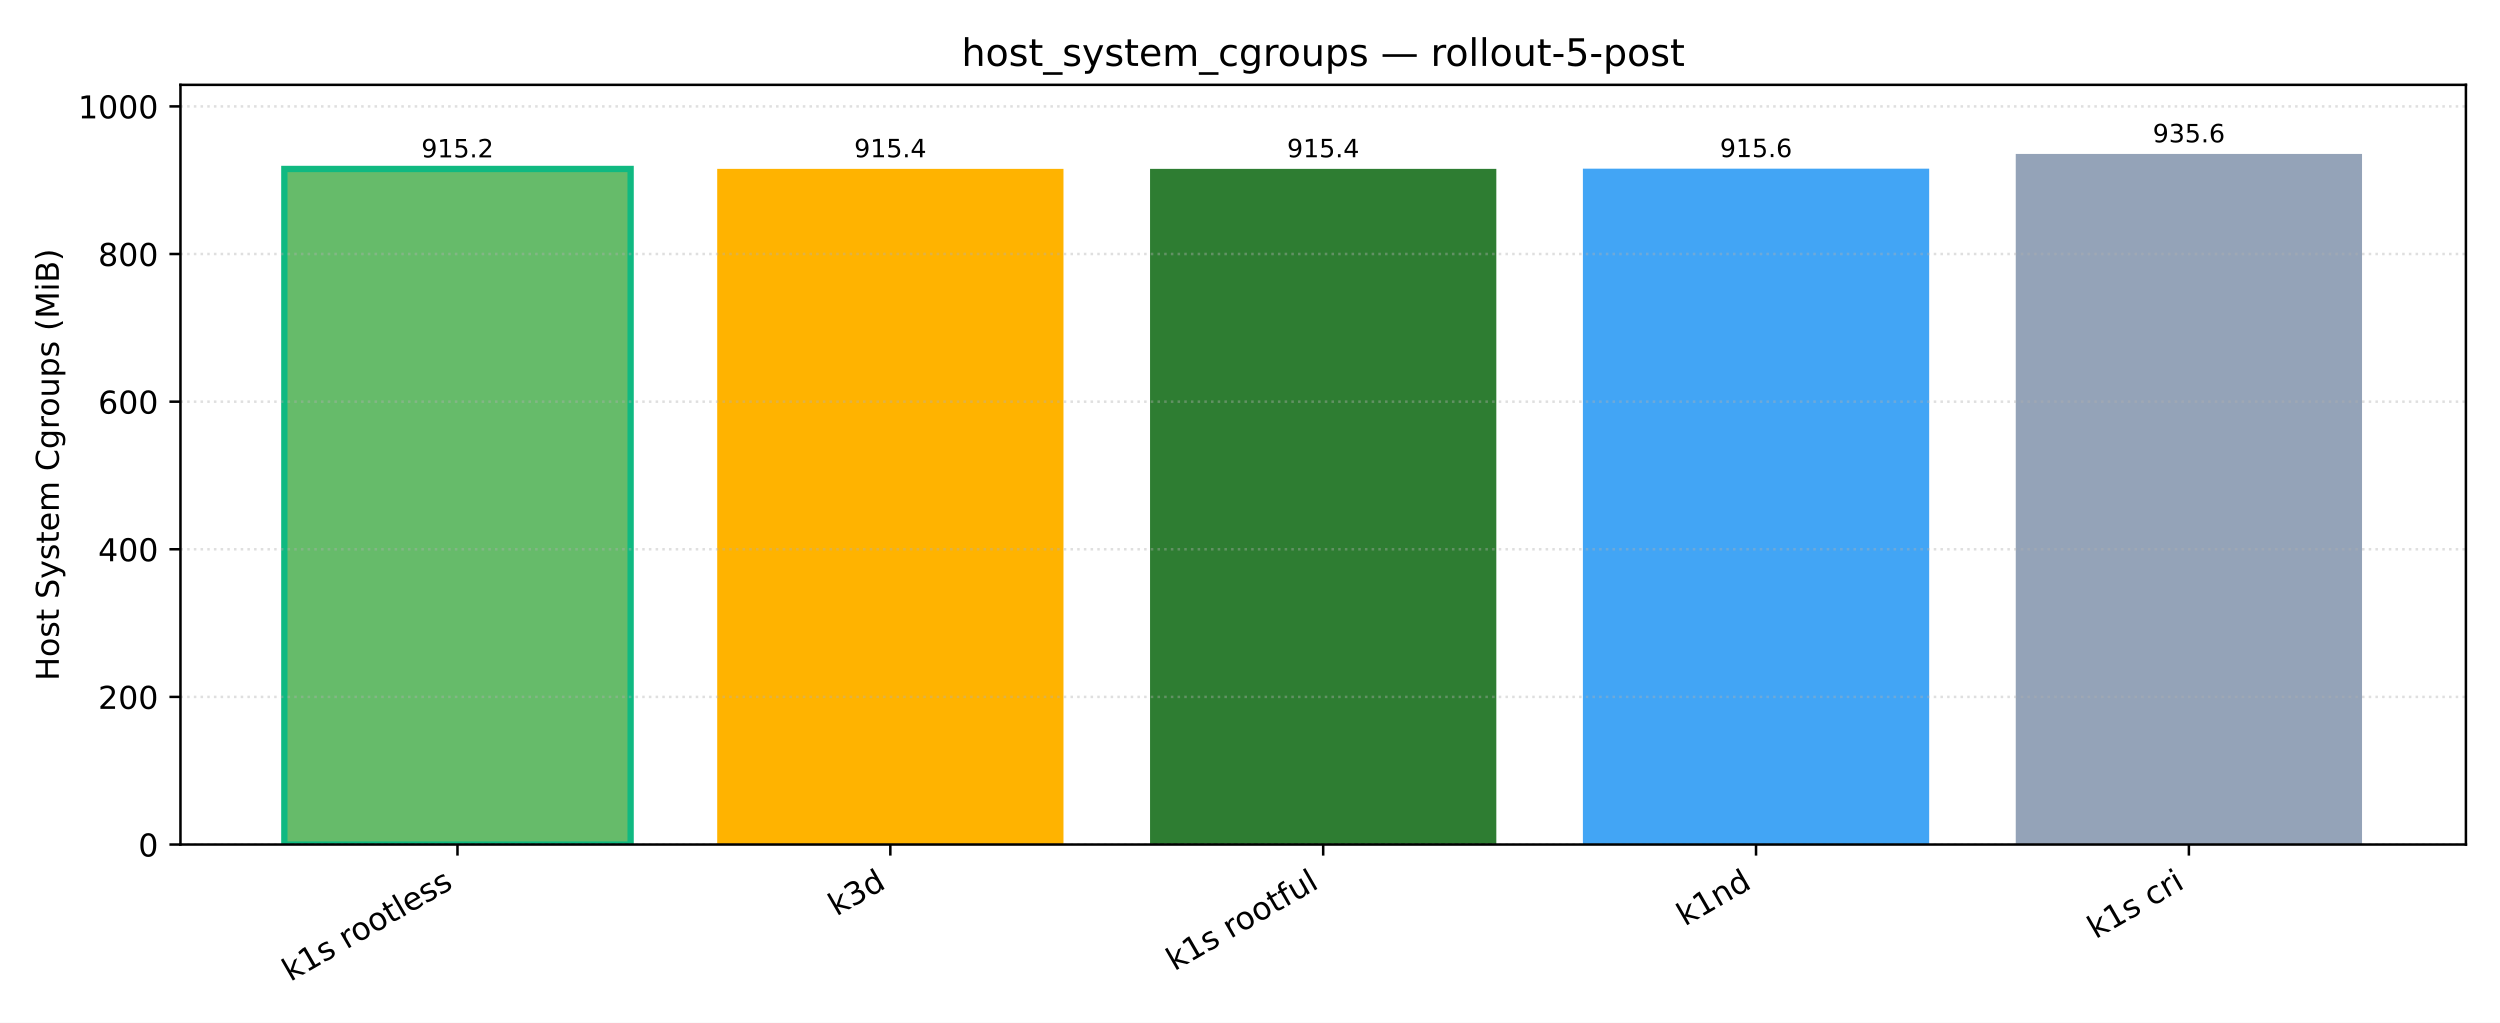
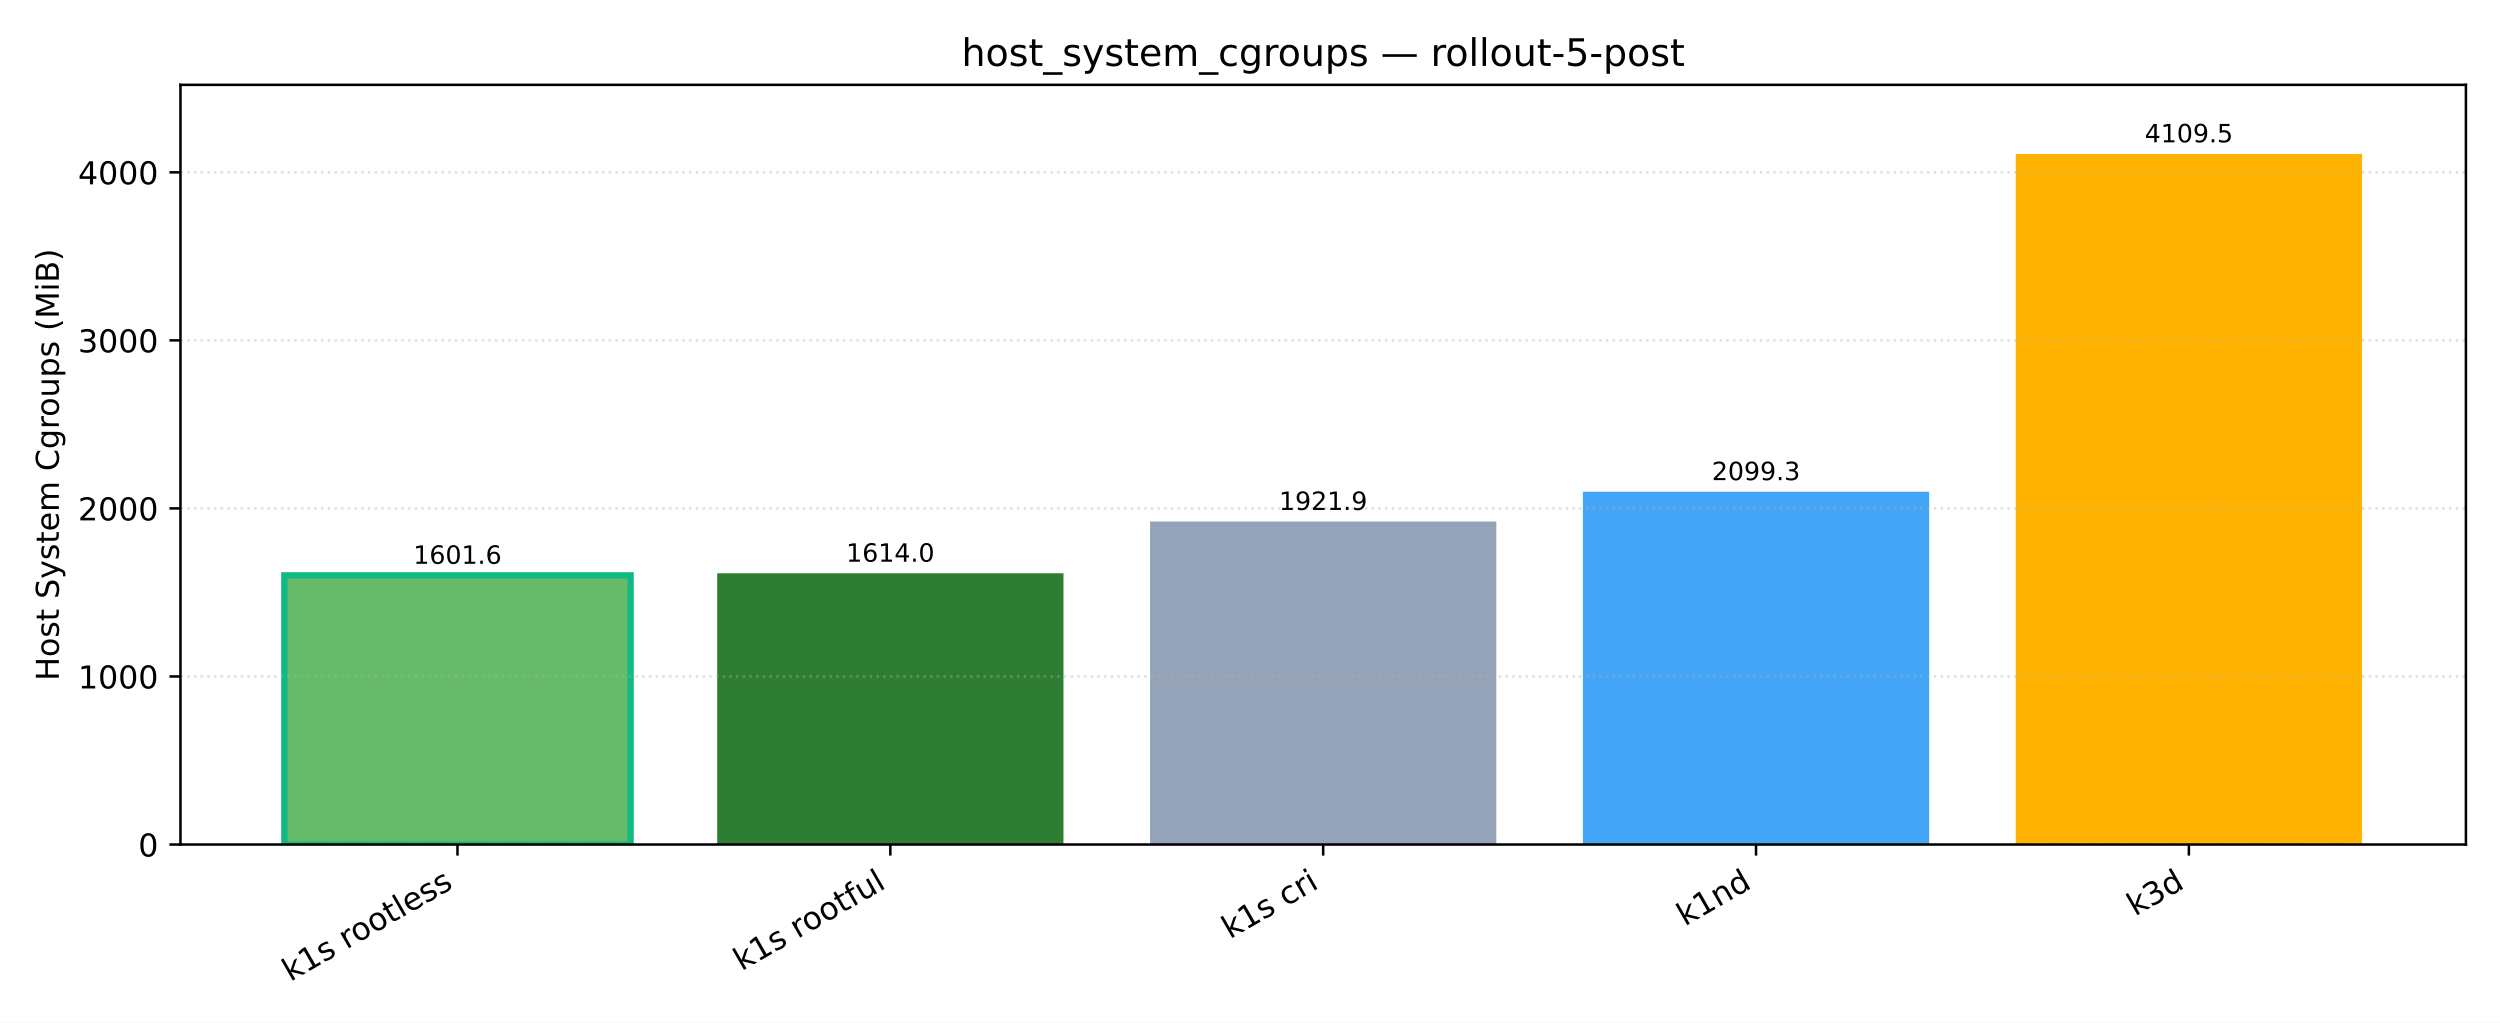
<svg xmlns="http://www.w3.org/2000/svg" xmlns:xlink="http://www.w3.org/1999/xlink" width="792pt" height="324pt" viewBox="0 0 792 324" version="1.1">
  <defs>
    <style type="text/css">*{stroke-linejoin: round; stroke-linecap: butt}</style>
  </defs>
  <g id="figure_1">
    <g id="patch_1">
      <path d="M 0 324  L 792 324  L 792 0  L 0 0  z " style="fill: #ffffff" />
    </g>
    <g id="axes_1">
      <g id="patch_2">
        <path d="M 57.17 267.545  L 781.2 267.545  L 781.2 26.88  L 57.17 26.88  z " style="fill: #ffffff" />
      </g>
      <g id="patch_3">
-         <path d="M 90.08 267.545  L 199.782 267.545  L 199.782 53.534  L 90.08 53.534  z " clip-path="url(#paa4597e1de)" style="fill: #66bb6a; stroke: #10b981; stroke-width: 2; stroke-linejoin: miter" />
+         <path d="M 90.08 267.545  L 199.782 267.545  L 199.782 182.28  L 90.08 182.28  z " clip-path="url(#pa811c02b7d)" style="fill: #66bb6a; stroke: #10b981; stroke-width: 2; stroke-linejoin: miter" />
      </g>
      <g id="patch_4">
-         <path d="M 227.207 267.545  L 336.909 267.545  L 336.909 53.494  L 227.207 53.494  z " clip-path="url(#paa4597e1de)" style="fill: #ffb300" />
+         <path d="M 227.207 267.545  L 336.909 267.545  L 336.909 181.614  L 227.207 181.614  z " clip-path="url(#pa811c02b7d)" style="fill: #2e7d32" />
      </g>
      <g id="patch_5">
-         <path d="M 364.334 267.545  L 474.036 267.545  L 474.036 53.493  L 364.334 53.493  z " clip-path="url(#paa4597e1de)" style="fill: #2e7d32" />
+         <path d="M 364.334 267.545  L 474.036 267.545  L 474.036 165.223  L 364.334 165.223  z " clip-path="url(#pa811c02b7d)" style="fill: #94a3b8" />
      </g>
      <g id="patch_6">
-         <path d="M 501.461 267.545  L 611.163 267.545  L 611.163 53.437  L 501.461 53.437  z " clip-path="url(#paa4597e1de)" style="fill: #42a5f5" />
+         <path d="M 501.461 267.545  L 611.163 267.545  L 611.163 155.778  L 501.461 155.778  z " clip-path="url(#pa811c02b7d)" style="fill: #42a5f5" />
      </g>
      <g id="patch_7">
-         <path d="M 638.588 267.545  L 748.29 267.545  L 748.29 48.759  L 638.588 48.759  z " clip-path="url(#paa4597e1de)" style="fill: #94a3b8" />
+         <path d="M 638.588 267.545  L 748.29 267.545  L 748.29 48.759  L 638.588 48.759  z " clip-path="url(#pa811c02b7d)" style="fill: #ffb300" />
      </g>
      <g id="matplotlib.axis_1">
        <g id="xtick_1">
          <g id="line2d_1">
            <defs>
-               <path id="m544eab631d" d="M 0 0  L 0 3.5  " style="stroke: #000000; stroke-width: 0.8" />
+               <path id="mf778b10e2e" d="M 0 0  L 0 3.5  " style="stroke: #000000; stroke-width: 0.8" />
            </defs>
            <g>
-               <use xlink:href="#m544eab631d" x="144.931" y="267.545" style="stroke: #000000; stroke-width: 0.8" />
+               <use xlink:href="#mf778b10e2e" x="144.931" y="267.545" style="stroke: #000000; stroke-width: 0.8" />
            </g>
          </g>
          <g id="text_1">
            <g transform="translate(91.98668 311.0931) rotate(-30) scale(0.1 -0.1)">
              <defs>
                <path id="DejaVuSans-6b" d="M 581 4863  L 1159 4863  L 1159 1991  L 2875 3500  L 3609 3500  L 1753 1863  L 3688 0  L 2938 0  L 1159 1709  L 1159 0  L 581 0  L 581 4863  z " transform="scale(0.015625)" />
                <path id="DejaVuSans-31" d="M 794 531  L 1825 531  L 1825 4091  L 703 3866  L 703 4441  L 1819 4666  L 2450 4666  L 2450 531  L 3481 531  L 3481 0  L 794 0  L 794 531  z " transform="scale(0.015625)" />
                <path id="DejaVuSans-73" d="M 2834 3397  L 2834 2853  Q 2591 2978 2328 3040  Q 2066 3103 1784 3103  Q 1356 3103 1142 2972  Q 928 2841 928 2578  Q 928 2378 1081 2264  Q 1234 2150 1697 2047  L 1894 2003  Q 2506 1872 2764 1633  Q 3022 1394 3022 966  Q 3022 478 2636 193  Q 2250 -91 1575 -91  Q 1294 -91 989 -36  Q 684 19 347 128  L 347 722  Q 666 556 975 473  Q 1284 391 1588 391  Q 1994 391 2212 530  Q 2431 669 2431 922  Q 2431 1156 2273 1281  Q 2116 1406 1581 1522  L 1381 1569  Q 847 1681 609 1914  Q 372 2147 372 2553  Q 372 3047 722 3315  Q 1072 3584 1716 3584  Q 2034 3584 2315 3537  Q 2597 3491 2834 3397  z " transform="scale(0.015625)" />
                <path id="DejaVuSans-20" transform="scale(0.015625)" />
                <path id="DejaVuSans-72" d="M 2631 2963  Q 2534 3019 2420 3045  Q 2306 3072 2169 3072  Q 1681 3072 1420 2755  Q 1159 2438 1159 1844  L 1159 0  L 581 0  L 581 3500  L 1159 3500  L 1159 2956  Q 1341 3275 1631 3429  Q 1922 3584 2338 3584  Q 2397 3584 2469 3576  Q 2541 3569 2628 3553  L 2631 2963  z " transform="scale(0.015625)" />
                <path id="DejaVuSans-6f" d="M 1959 3097  Q 1497 3097 1228 2736  Q 959 2375 959 1747  Q 959 1119 1226 758  Q 1494 397 1959 397  Q 2419 397 2687 759  Q 2956 1122 2956 1747  Q 2956 2369 2687 2733  Q 2419 3097 1959 3097  z M 1959 3584  Q 2709 3584 3137 3096  Q 3566 2609 3566 1747  Q 3566 888 3137 398  Q 2709 -91 1959 -91  Q 1206 -91 779 398  Q 353 888 353 1747  Q 353 2609 779 3096  Q 1206 3584 1959 3584  z " transform="scale(0.015625)" />
                <path id="DejaVuSans-74" d="M 1172 4494  L 1172 3500  L 2356 3500  L 2356 3053  L 1172 3053  L 1172 1153  Q 1172 725 1289 603  Q 1406 481 1766 481  L 2356 481  L 2356 0  L 1766 0  Q 1100 0 847 248  Q 594 497 594 1153  L 594 3053  L 172 3053  L 172 3500  L 594 3500  L 594 4494  L 1172 4494  z " transform="scale(0.015625)" />
                <path id="DejaVuSans-6c" d="M 603 4863  L 1178 4863  L 1178 0  L 603 0  L 603 4863  z " transform="scale(0.015625)" />
                <path id="DejaVuSans-65" d="M 3597 1894  L 3597 1613  L 953 1613  Q 991 1019 1311 708  Q 1631 397 2203 397  Q 2534 397 2845 478  Q 3156 559 3463 722  L 3463 178  Q 3153 47 2828 -22  Q 2503 -91 2169 -91  Q 1331 -91 842 396  Q 353 884 353 1716  Q 353 2575 817 3079  Q 1281 3584 2069 3584  Q 2775 3584 3186 3129  Q 3597 2675 3597 1894  z M 3022 2063  Q 3016 2534 2758 2815  Q 2500 3097 2075 3097  Q 1594 3097 1305 2825  Q 1016 2553 972 2059  L 3022 2063  z " transform="scale(0.015625)" />
              </defs>
              <use xlink:href="#DejaVuSans-6b" />
              <use xlink:href="#DejaVuSans-31" transform="translate(57.91016 0)" />
              <use xlink:href="#DejaVuSans-73" transform="translate(121.5332 0)" />
              <use xlink:href="#DejaVuSans-20" transform="translate(173.6328 0)" />
              <use xlink:href="#DejaVuSans-72" transform="translate(205.4199 0)" />
              <use xlink:href="#DejaVuSans-6f" transform="translate(244.2832 0)" />
              <use xlink:href="#DejaVuSans-6f" transform="translate(305.4648 0)" />
              <use xlink:href="#DejaVuSans-74" transform="translate(366.6465 0)" />
              <use xlink:href="#DejaVuSans-6c" transform="translate(405.8555 0)" />
              <use xlink:href="#DejaVuSans-65" transform="translate(433.6387 0)" />
              <use xlink:href="#DejaVuSans-73" transform="translate(495.1621 0)" />
              <use xlink:href="#DejaVuSans-73" transform="translate(547.2617 0)" />
            </g>
          </g>
        </g>
        <g id="xtick_2">
          <g id="line2d_2">
            <g>
-               <use xlink:href="#m544eab631d" x="282.058" y="267.545" style="stroke: #000000; stroke-width: 0.8" />
+               <use xlink:href="#mf778b10e2e" x="282.058" y="267.545" style="stroke: #000000; stroke-width: 0.8" />
            </g>
          </g>
          <g id="text_2">
-             <g transform="translate(264.9954 290.3767) rotate(-30) scale(0.1 -0.1)">
-               <defs>
-                 <path id="DejaVuSans-33" d="M 2597 2516  Q 3050 2419 3304 2112  Q 3559 1806 3559 1356  Q 3559 666 3084 287  Q 2609 -91 1734 -91  Q 1441 -91 1130 -33  Q 819 25 488 141  L 488 750  Q 750 597 1062 519  Q 1375 441 1716 441  Q 2309 441 2620 675  Q 2931 909 2931 1356  Q 2931 1769 2642 2001  Q 2353 2234 1838 2234  L 1294 2234  L 1294 2753  L 1863 2753  Q 2328 2753 2575 2939  Q 2822 3125 2822 3475  Q 2822 3834 2567 4026  Q 2313 4219 1838 4219  Q 1578 4219 1281 4162  Q 984 4106 628 3988  L 628 4550  Q 988 4650 1302 4700  Q 1616 4750 1894 4750  Q 2613 4750 3031 4423  Q 3450 4097 3450 3541  Q 3450 3153 3228 2886  Q 3006 2619 2597 2516  z " transform="scale(0.015625)" />
-                 <path id="DejaVuSans-64" d="M 2906 2969  L 2906 4863  L 3481 4863  L 3481 0  L 2906 0  L 2906 525  Q 2725 213 2448 61  Q 2172 -91 1784 -91  Q 1150 -91 751 415  Q 353 922 353 1747  Q 353 2572 751 3078  Q 1150 3584 1784 3584  Q 2172 3584 2448 3432  Q 2725 3281 2906 2969  z M 947 1747  Q 947 1113 1208 752  Q 1469 391 1925 391  Q 2381 391 2643 752  Q 2906 1113 2906 1747  Q 2906 2381 2643 2742  Q 2381 3103 1925 3103  Q 1469 3103 1208 2742  Q 947 2381 947 1747  z " transform="scale(0.015625)" />
-               </defs>
-               <use xlink:href="#DejaVuSans-6b" />
-               <use xlink:href="#DejaVuSans-33" transform="translate(57.91016 0)" />
-               <use xlink:href="#DejaVuSans-64" transform="translate(121.5332 0)" />
-             </g>
-           </g>
-         </g>
-         <g id="xtick_3">
-           <g id="line2d_3">
-             <g>
-               <use xlink:href="#m544eab631d" x="419.185" y="267.545" style="stroke: #000000; stroke-width: 0.8" />
-             </g>
-           </g>
-           <g id="text_3">
-             <g transform="translate(372.055 307.7361) rotate(-30) scale(0.1 -0.1)">
+             <g transform="translate(234.9281 307.7361) rotate(-30) scale(0.1 -0.1)">
              <defs>
                <path id="DejaVuSans-66" d="M 2375 4863  L 2375 4384  L 1825 4384  Q 1516 4384 1395 4259  Q 1275 4134 1275 3809  L 1275 3500  L 2222 3500  L 2222 3053  L 1275 3053  L 1275 0  L 697 0  L 697 3053  L 147 3053  L 147 3500  L 697 3500  L 697 3744  Q 697 4328 969 4595  Q 1241 4863 1831 4863  L 2375 4863  z " transform="scale(0.015625)" />
                <path id="DejaVuSans-75" d="M 544 1381  L 544 3500  L 1119 3500  L 1119 1403  Q 1119 906 1312 657  Q 1506 409 1894 409  Q 2359 409 2629 706  Q 2900 1003 2900 1516  L 2900 3500  L 3475 3500  L 3475 0  L 2900 0  L 2900 538  Q 2691 219 2414 64  Q 2138 -91 1772 -91  Q 1169 -91 856 284  Q 544 659 544 1381  z M 1991 3584  L 1991 3584  z " transform="scale(0.015625)" />
              </defs>
              <use xlink:href="#DejaVuSans-6b" />
              <use xlink:href="#DejaVuSans-31" transform="translate(57.91016 0)" />
              <use xlink:href="#DejaVuSans-73" transform="translate(121.5332 0)" />
              <use xlink:href="#DejaVuSans-20" transform="translate(173.6328 0)" />
              <use xlink:href="#DejaVuSans-72" transform="translate(205.4199 0)" />
              <use xlink:href="#DejaVuSans-6f" transform="translate(244.2832 0)" />
              <use xlink:href="#DejaVuSans-6f" transform="translate(305.4648 0)" />
              <use xlink:href="#DejaVuSans-74" transform="translate(366.6465 0)" />
              <use xlink:href="#DejaVuSans-66" transform="translate(405.8555 0)" />
              <use xlink:href="#DejaVuSans-75" transform="translate(441.0605 0)" />
              <use xlink:href="#DejaVuSans-6c" transform="translate(504.4395 0)" />
            </g>
          </g>
        </g>
-         <g id="xtick_4">
-           <g id="line2d_4">
-             <g>
-               <use xlink:href="#m544eab631d" x="556.312" y="267.545" style="stroke: #000000; stroke-width: 0.8" />
-             </g>
-           </g>
-           <g id="text_4">
-             <g transform="translate(533.7608 293.5454) rotate(-30) scale(0.1 -0.1)">
-               <defs>
-                 <path id="DejaVuSans-6e" d="M 3513 2113  L 3513 0  L 2938 0  L 2938 2094  Q 2938 2591 2744 2837  Q 2550 3084 2163 3084  Q 1697 3084 1428 2787  Q 1159 2491 1159 1978  L 1159 0  L 581 0  L 581 3500  L 1159 3500  L 1159 2956  Q 1366 3272 1645 3428  Q 1925 3584 2291 3584  Q 2894 3584 3203 3211  Q 3513 2838 3513 2113  z " transform="scale(0.015625)" />
-               </defs>
-               <use xlink:href="#DejaVuSans-6b" />
-               <use xlink:href="#DejaVuSans-31" transform="translate(57.91016 0)" />
-               <use xlink:href="#DejaVuSans-6e" transform="translate(121.5332 0)" />
-               <use xlink:href="#DejaVuSans-64" transform="translate(184.9121 0)" />
-             </g>
-           </g>
-         </g>
-         <g id="xtick_5">
-           <g id="line2d_5">
-             <g>
-               <use xlink:href="#m544eab631d" x="693.439" y="267.545" style="stroke: #000000; stroke-width: 0.8" />
-             </g>
-           </g>
-           <g id="text_5">
-             <g transform="translate(663.8824 297.59) rotate(-30) scale(0.1 -0.1)">
+         <g id="xtick_3">
+           <g id="line2d_3">
+             <g>
+               <use xlink:href="#mf778b10e2e" x="419.185" y="267.545" style="stroke: #000000; stroke-width: 0.8" />
+             </g>
+           </g>
+           <g id="text_3">
+             <g transform="translate(389.6286 297.59) rotate(-30) scale(0.1 -0.1)">
              <defs>
                <path id="DejaVuSans-63" d="M 3122 3366  L 3122 2828  Q 2878 2963 2633 3030  Q 2388 3097 2138 3097  Q 1578 3097 1268 2742  Q 959 2388 959 1747  Q 959 1106 1268 751  Q 1578 397 2138 397  Q 2388 397 2633 464  Q 2878 531 3122 666  L 3122 134  Q 2881 22 2623 -34  Q 2366 -91 2075 -91  Q 1284 -91 818 406  Q 353 903 353 1747  Q 353 2603 823 3093  Q 1294 3584 2113 3584  Q 2378 3584 2631 3529  Q 2884 3475 3122 3366  z " transform="scale(0.015625)" />
                <path id="DejaVuSans-69" d="M 603 3500  L 1178 3500  L 1178 0  L 603 0  L 603 3500  z M 603 4863  L 1178 4863  L 1178 4134  L 603 4134  L 603 4863  z " transform="scale(0.015625)" />
              </defs>
              <use xlink:href="#DejaVuSans-6b" />
              <use xlink:href="#DejaVuSans-31" transform="translate(57.91016 0)" />
              <use xlink:href="#DejaVuSans-73" transform="translate(121.5332 0)" />
              <use xlink:href="#DejaVuSans-20" transform="translate(173.6328 0)" />
              <use xlink:href="#DejaVuSans-63" transform="translate(205.4199 0)" />
              <use xlink:href="#DejaVuSans-72" transform="translate(260.4004 0)" />
              <use xlink:href="#DejaVuSans-69" transform="translate(301.5137 0)" />
            </g>
          </g>
        </g>
+         <g id="xtick_4">
+           <g id="line2d_4">
+             <g>
+               <use xlink:href="#mf778b10e2e" x="556.312" y="267.545" style="stroke: #000000; stroke-width: 0.8" />
+             </g>
+           </g>
+           <g id="text_4">
+             <g transform="translate(533.7608 293.5454) rotate(-30) scale(0.1 -0.1)">
+               <defs>
+                 <path id="DejaVuSans-6e" d="M 3513 2113  L 3513 0  L 2938 0  L 2938 2094  Q 2938 2591 2744 2837  Q 2550 3084 2163 3084  Q 1697 3084 1428 2787  Q 1159 2491 1159 1978  L 1159 0  L 581 0  L 581 3500  L 1159 3500  L 1159 2956  Q 1366 3272 1645 3428  Q 1925 3584 2291 3584  Q 2894 3584 3203 3211  Q 3513 2838 3513 2113  z " transform="scale(0.015625)" />
+                 <path id="DejaVuSans-64" d="M 2906 2969  L 2906 4863  L 3481 4863  L 3481 0  L 2906 0  L 2906 525  Q 2725 213 2448 61  Q 2172 -91 1784 -91  Q 1150 -91 751 415  Q 353 922 353 1747  Q 353 2572 751 3078  Q 1150 3584 1784 3584  Q 2172 3584 2448 3432  Q 2725 3281 2906 2969  z M 947 1747  Q 947 1113 1208 752  Q 1469 391 1925 391  Q 2381 391 2643 752  Q 2906 1113 2906 1747  Q 2906 2381 2643 2742  Q 2381 3103 1925 3103  Q 1469 3103 1208 2742  Q 947 2381 947 1747  z " transform="scale(0.015625)" />
+               </defs>
+               <use xlink:href="#DejaVuSans-6b" />
+               <use xlink:href="#DejaVuSans-31" transform="translate(57.91016 0)" />
+               <use xlink:href="#DejaVuSans-6e" transform="translate(121.5332 0)" />
+               <use xlink:href="#DejaVuSans-64" transform="translate(184.9121 0)" />
+             </g>
+           </g>
+         </g>
+         <g id="xtick_5">
+           <g id="line2d_5">
+             <g>
+               <use xlink:href="#mf778b10e2e" x="693.439" y="267.545" style="stroke: #000000; stroke-width: 0.8" />
+             </g>
+           </g>
+           <g id="text_5">
+             <g transform="translate(676.3761 290.3767) rotate(-30) scale(0.1 -0.1)">
+               <defs>
+                 <path id="DejaVuSans-33" d="M 2597 2516  Q 3050 2419 3304 2112  Q 3559 1806 3559 1356  Q 3559 666 3084 287  Q 2609 -91 1734 -91  Q 1441 -91 1130 -33  Q 819 25 488 141  L 488 750  Q 750 597 1062 519  Q 1375 441 1716 441  Q 2309 441 2620 675  Q 2931 909 2931 1356  Q 2931 1769 2642 2001  Q 2353 2234 1838 2234  L 1294 2234  L 1294 2753  L 1863 2753  Q 2328 2753 2575 2939  Q 2822 3125 2822 3475  Q 2822 3834 2567 4026  Q 2313 4219 1838 4219  Q 1578 4219 1281 4162  Q 984 4106 628 3988  L 628 4550  Q 988 4650 1302 4700  Q 1616 4750 1894 4750  Q 2613 4750 3031 4423  Q 3450 4097 3450 3541  Q 3450 3153 3228 2886  Q 3006 2619 2597 2516  z " transform="scale(0.015625)" />
+               </defs>
+               <use xlink:href="#DejaVuSans-6b" />
+               <use xlink:href="#DejaVuSans-33" transform="translate(57.91016 0)" />
+               <use xlink:href="#DejaVuSans-64" transform="translate(121.5332 0)" />
+             </g>
+           </g>
+         </g>
      </g>
      <g id="matplotlib.axis_2">
        <g id="ytick_1">
          <g id="line2d_6">
-             <path d="M 57.17 267.545  L 781.2 267.545  " clip-path="url(#paa4597e1de)" style="fill: none; stroke-dasharray: 0.8,1.32; stroke-dashoffset: 0; stroke: #b0b0b0; stroke-opacity: 0.4; stroke-width: 0.8" />
+             <path d="M 57.17 267.545  L 781.2 267.545  " clip-path="url(#pa811c02b7d)" style="fill: none; stroke-dasharray: 0.8,1.32; stroke-dashoffset: 0; stroke: #b0b0b0; stroke-opacity: 0.4; stroke-width: 0.8" />
          </g>
          <g id="line2d_7">
            <defs>
-               <path id="mc865300d4d" d="M 0 0  L -3.5 0  " style="stroke: #000000; stroke-width: 0.8" />
+               <path id="m8fb6d83bd0" d="M 0 0  L -3.5 0  " style="stroke: #000000; stroke-width: 0.8" />
            </defs>
            <g>
-               <use xlink:href="#mc865300d4d" x="57.17" y="267.545" style="stroke: #000000; stroke-width: 0.8" />
+               <use xlink:href="#m8fb6d83bd0" x="57.17" y="267.545" style="stroke: #000000; stroke-width: 0.8" />
            </g>
          </g>
          <g id="text_6">
            <g transform="translate(43.8075 271.3447) scale(0.1 -0.1)">
              <defs>
                <path id="DejaVuSans-30" d="M 2034 4250  Q 1547 4250 1301 3770  Q 1056 3291 1056 2328  Q 1056 1369 1301 889  Q 1547 409 2034 409  Q 2525 409 2770 889  Q 3016 1369 3016 2328  Q 3016 3291 2770 3770  Q 2525 4250 2034 4250  z M 2034 4750  Q 2819 4750 3233 4129  Q 3647 3509 3647 2328  Q 3647 1150 3233 529  Q 2819 -91 2034 -91  Q 1250 -91 836 529  Q 422 1150 422 2328  Q 422 3509 836 4129  Q 1250 4750 2034 4750  z " transform="scale(0.015625)" />
              </defs>
              <use xlink:href="#DejaVuSans-30" />
            </g>
          </g>
        </g>
        <g id="ytick_2">
          <g id="line2d_8">
-             <path d="M 57.17 220.777  L 781.2 220.777  " clip-path="url(#paa4597e1de)" style="fill: none; stroke-dasharray: 0.8,1.32; stroke-dashoffset: 0; stroke: #b0b0b0; stroke-opacity: 0.4; stroke-width: 0.8" />
+             <path d="M 57.17 214.306  L 781.2 214.306  " clip-path="url(#pa811c02b7d)" style="fill: none; stroke-dasharray: 0.8,1.32; stroke-dashoffset: 0; stroke: #b0b0b0; stroke-opacity: 0.4; stroke-width: 0.8" />
          </g>
          <g id="line2d_9">
            <g>
-               <use xlink:href="#mc865300d4d" x="57.17" y="220.777" style="stroke: #000000; stroke-width: 0.8" />
+               <use xlink:href="#m8fb6d83bd0" x="57.17" y="214.306" style="stroke: #000000; stroke-width: 0.8" />
            </g>
          </g>
          <g id="text_7">
-             <g transform="translate(31.0825 224.5764) scale(0.1 -0.1)">
-               <defs>
-                 <path id="DejaVuSans-32" d="M 1228 531  L 3431 531  L 3431 0  L 469 0  L 469 531  Q 828 903 1448 1529  Q 2069 2156 2228 2338  Q 2531 2678 2651 2914  Q 2772 3150 2772 3378  Q 2772 3750 2511 3984  Q 2250 4219 1831 4219  Q 1534 4219 1204 4116  Q 875 4013 500 3803  L 500 4441  Q 881 4594 1212 4672  Q 1544 4750 1819 4750  Q 2544 4750 2975 4387  Q 3406 4025 3406 3419  Q 3406 3131 3298 2873  Q 3191 2616 2906 2266  Q 2828 2175 2409 1742  Q 1991 1309 1228 531  z " transform="scale(0.015625)" />
-               </defs>
-               <use xlink:href="#DejaVuSans-32" />
-               <use xlink:href="#DejaVuSans-30" transform="translate(63.62305 0)" />
-               <use xlink:href="#DejaVuSans-30" transform="translate(127.2461 0)" />
-             </g>
-           </g>
-         </g>
-         <g id="ytick_3">
-           <g id="line2d_10">
-             <path d="M 57.17 174.009  L 781.2 174.009  " clip-path="url(#paa4597e1de)" style="fill: none; stroke-dasharray: 0.8,1.32; stroke-dashoffset: 0; stroke: #b0b0b0; stroke-opacity: 0.4; stroke-width: 0.8" />
-           </g>
-           <g id="line2d_11">
-             <g>
-               <use xlink:href="#mc865300d4d" x="57.17" y="174.009" style="stroke: #000000; stroke-width: 0.8" />
-             </g>
-           </g>
-           <g id="text_8">
-             <g transform="translate(31.0825 177.8082) scale(0.1 -0.1)">
-               <defs>
-                 <path id="DejaVuSans-34" d="M 2419 4116  L 825 1625  L 2419 1625  L 2419 4116  z M 2253 4666  L 3047 4666  L 3047 1625  L 3713 1625  L 3713 1100  L 3047 1100  L 3047 0  L 2419 0  L 2419 1100  L 313 1100  L 313 1709  L 2253 4666  z " transform="scale(0.015625)" />
-               </defs>
-               <use xlink:href="#DejaVuSans-34" />
-               <use xlink:href="#DejaVuSans-30" transform="translate(63.62305 0)" />
-               <use xlink:href="#DejaVuSans-30" transform="translate(127.2461 0)" />
-             </g>
-           </g>
-         </g>
-         <g id="ytick_4">
-           <g id="line2d_12">
-             <path d="M 57.17 127.241  L 781.2 127.241  " clip-path="url(#paa4597e1de)" style="fill: none; stroke-dasharray: 0.8,1.32; stroke-dashoffset: 0; stroke: #b0b0b0; stroke-opacity: 0.4; stroke-width: 0.8" />
-           </g>
-           <g id="line2d_13">
-             <g>
-               <use xlink:href="#mc865300d4d" x="57.17" y="127.241" style="stroke: #000000; stroke-width: 0.8" />
-             </g>
-           </g>
-           <g id="text_9">
-             <g transform="translate(31.0825 131.0399) scale(0.1 -0.1)">
-               <defs>
-                 <path id="DejaVuSans-36" d="M 2113 2584  Q 1688 2584 1439 2293  Q 1191 2003 1191 1497  Q 1191 994 1439 701  Q 1688 409 2113 409  Q 2538 409 2786 701  Q 3034 994 3034 1497  Q 3034 2003 2786 2293  Q 2538 2584 2113 2584  z M 3366 4563  L 3366 3988  Q 3128 4100 2886 4159  Q 2644 4219 2406 4219  Q 1781 4219 1451 3797  Q 1122 3375 1075 2522  Q 1259 2794 1537 2939  Q 1816 3084 2150 3084  Q 2853 3084 3261 2657  Q 3669 2231 3669 1497  Q 3669 778 3244 343  Q 2819 -91 2113 -91  Q 1303 -91 875 529  Q 447 1150 447 2328  Q 447 3434 972 4092  Q 1497 4750 2381 4750  Q 2619 4750 2861 4703  Q 3103 4656 3366 4563  z " transform="scale(0.015625)" />
-               </defs>
-               <use xlink:href="#DejaVuSans-36" />
-               <use xlink:href="#DejaVuSans-30" transform="translate(63.62305 0)" />
-               <use xlink:href="#DejaVuSans-30" transform="translate(127.2461 0)" />
-             </g>
-           </g>
-         </g>
-         <g id="ytick_5">
-           <g id="line2d_14">
-             <path d="M 57.17 80.472  L 781.2 80.472  " clip-path="url(#paa4597e1de)" style="fill: none; stroke-dasharray: 0.8,1.32; stroke-dashoffset: 0; stroke: #b0b0b0; stroke-opacity: 0.4; stroke-width: 0.8" />
-           </g>
-           <g id="line2d_15">
-             <g>
-               <use xlink:href="#mc865300d4d" x="57.17" y="80.472" style="stroke: #000000; stroke-width: 0.8" />
-             </g>
-           </g>
-           <g id="text_10">
-             <g transform="translate(31.0825 84.2717) scale(0.1 -0.1)">
-               <defs>
-                 <path id="DejaVuSans-38" d="M 2034 2216  Q 1584 2216 1326 1975  Q 1069 1734 1069 1313  Q 1069 891 1326 650  Q 1584 409 2034 409  Q 2484 409 2743 651  Q 3003 894 3003 1313  Q 3003 1734 2745 1975  Q 2488 2216 2034 2216  z M 1403 2484  Q 997 2584 770 2862  Q 544 3141 544 3541  Q 544 4100 942 4425  Q 1341 4750 2034 4750  Q 2731 4750 3128 4425  Q 3525 4100 3525 3541  Q 3525 3141 3298 2862  Q 3072 2584 2669 2484  Q 3125 2378 3379 2068  Q 3634 1759 3634 1313  Q 3634 634 3220 271  Q 2806 -91 2034 -91  Q 1263 -91 848 271  Q 434 634 434 1313  Q 434 1759 690 2068  Q 947 2378 1403 2484  z M 1172 3481  Q 1172 3119 1398 2916  Q 1625 2713 2034 2713  Q 2441 2713 2670 2916  Q 2900 3119 2900 3481  Q 2900 3844 2670 4047  Q 2441 4250 2034 4250  Q 1625 4250 1398 4047  Q 1172 3844 1172 3481  z " transform="scale(0.015625)" />
-               </defs>
-               <use xlink:href="#DejaVuSans-38" />
-               <use xlink:href="#DejaVuSans-30" transform="translate(63.62305 0)" />
-               <use xlink:href="#DejaVuSans-30" transform="translate(127.2461 0)" />
-             </g>
-           </g>
-         </g>
-         <g id="ytick_6">
-           <g id="line2d_16">
-             <path d="M 57.17 33.704  L 781.2 33.704  " clip-path="url(#paa4597e1de)" style="fill: none; stroke-dasharray: 0.8,1.32; stroke-dashoffset: 0; stroke: #b0b0b0; stroke-opacity: 0.4; stroke-width: 0.8" />
-           </g>
-           <g id="line2d_17">
-             <g>
-               <use xlink:href="#mc865300d4d" x="57.17" y="33.704" style="stroke: #000000; stroke-width: 0.8" />
-             </g>
-           </g>
-           <g id="text_11">
-             <g transform="translate(24.72 37.50346) scale(0.1 -0.1)">
+             <g transform="translate(24.72 218.1052) scale(0.1 -0.1)">
              <use xlink:href="#DejaVuSans-31" />
              <use xlink:href="#DejaVuSans-30" transform="translate(63.62305 0)" />
              <use xlink:href="#DejaVuSans-30" transform="translate(127.2461 0)" />
              <use xlink:href="#DejaVuSans-30" transform="translate(190.8691 0)" />
            </g>
          </g>
        </g>
-         <g id="text_12">
+         <g id="ytick_3">
+           <g id="line2d_10">
+             <path d="M 57.17 161.067  L 781.2 161.067  " clip-path="url(#pa811c02b7d)" style="fill: none; stroke-dasharray: 0.8,1.32; stroke-dashoffset: 0; stroke: #b0b0b0; stroke-opacity: 0.4; stroke-width: 0.8" />
+           </g>
+           <g id="line2d_11">
+             <g>
+               <use xlink:href="#m8fb6d83bd0" x="57.17" y="161.067" style="stroke: #000000; stroke-width: 0.8" />
+             </g>
+           </g>
+           <g id="text_8">
+             <g transform="translate(24.72 164.8657) scale(0.1 -0.1)">
+               <defs>
+                 <path id="DejaVuSans-32" d="M 1228 531  L 3431 531  L 3431 0  L 469 0  L 469 531  Q 828 903 1448 1529  Q 2069 2156 2228 2338  Q 2531 2678 2651 2914  Q 2772 3150 2772 3378  Q 2772 3750 2511 3984  Q 2250 4219 1831 4219  Q 1534 4219 1204 4116  Q 875 4013 500 3803  L 500 4441  Q 881 4594 1212 4672  Q 1544 4750 1819 4750  Q 2544 4750 2975 4387  Q 3406 4025 3406 3419  Q 3406 3131 3298 2873  Q 3191 2616 2906 2266  Q 2828 2175 2409 1742  Q 1991 1309 1228 531  z " transform="scale(0.015625)" />
+               </defs>
+               <use xlink:href="#DejaVuSans-32" />
+               <use xlink:href="#DejaVuSans-30" transform="translate(63.62305 0)" />
+               <use xlink:href="#DejaVuSans-30" transform="translate(127.2461 0)" />
+               <use xlink:href="#DejaVuSans-30" transform="translate(190.8691 0)" />
+             </g>
+           </g>
+         </g>
+         <g id="ytick_4">
+           <g id="line2d_12">
+             <path d="M 57.17 107.827  L 781.2 107.827  " clip-path="url(#pa811c02b7d)" style="fill: none; stroke-dasharray: 0.8,1.32; stroke-dashoffset: 0; stroke: #b0b0b0; stroke-opacity: 0.4; stroke-width: 0.8" />
+           </g>
+           <g id="line2d_13">
+             <g>
+               <use xlink:href="#m8fb6d83bd0" x="57.17" y="107.827" style="stroke: #000000; stroke-width: 0.8" />
+             </g>
+           </g>
+           <g id="text_9">
+             <g transform="translate(24.72 111.6263) scale(0.1 -0.1)">
+               <use xlink:href="#DejaVuSans-33" />
+               <use xlink:href="#DejaVuSans-30" transform="translate(63.62305 0)" />
+               <use xlink:href="#DejaVuSans-30" transform="translate(127.2461 0)" />
+               <use xlink:href="#DejaVuSans-30" transform="translate(190.8691 0)" />
+             </g>
+           </g>
+         </g>
+         <g id="ytick_5">
+           <g id="line2d_14">
+             <path d="M 57.17 54.588  L 781.2 54.588  " clip-path="url(#pa811c02b7d)" style="fill: none; stroke-dasharray: 0.8,1.32; stroke-dashoffset: 0; stroke: #b0b0b0; stroke-opacity: 0.4; stroke-width: 0.8" />
+           </g>
+           <g id="line2d_15">
+             <g>
+               <use xlink:href="#m8fb6d83bd0" x="57.17" y="54.588" style="stroke: #000000; stroke-width: 0.8" />
+             </g>
+           </g>
+           <g id="text_10">
+             <g transform="translate(24.72 58.38679) scale(0.1 -0.1)">
+               <defs>
+                 <path id="DejaVuSans-34" d="M 2419 4116  L 825 1625  L 2419 1625  L 2419 4116  z M 2253 4666  L 3047 4666  L 3047 1625  L 3713 1625  L 3713 1100  L 3047 1100  L 3047 0  L 2419 0  L 2419 1100  L 313 1100  L 313 1709  L 2253 4666  z " transform="scale(0.015625)" />
+               </defs>
+               <use xlink:href="#DejaVuSans-34" />
+               <use xlink:href="#DejaVuSans-30" transform="translate(63.62305 0)" />
+               <use xlink:href="#DejaVuSans-30" transform="translate(127.2461 0)" />
+               <use xlink:href="#DejaVuSans-30" transform="translate(190.8691 0)" />
+             </g>
+           </g>
+         </g>
+         <g id="text_11">
          <g transform="translate(18.64031 215.6604) rotate(-90) scale(0.1 -0.1)">
            <defs>
              <path id="DejaVuSans-48" d="M 628 4666  L 1259 4666  L 1259 2753  L 3553 2753  L 3553 4666  L 4184 4666  L 4184 0  L 3553 0  L 3553 2222  L 1259 2222  L 1259 0  L 628 0  L 628 4666  z " transform="scale(0.015625)" />
              <path id="DejaVuSans-53" d="M 3425 4513  L 3425 3897  Q 3066 4069 2747 4153  Q 2428 4238 2131 4238  Q 1616 4238 1336 4038  Q 1056 3838 1056 3469  Q 1056 3159 1242 3001  Q 1428 2844 1947 2747  L 2328 2669  Q 3034 2534 3370 2195  Q 3706 1856 3706 1288  Q 3706 609 3251 259  Q 2797 -91 1919 -91  Q 1588 -91 1214 -16  Q 841 59 441 206  L 441 856  Q 825 641 1194 531  Q 1563 422 1919 422  Q 2459 422 2753 634  Q 3047 847 3047 1241  Q 3047 1584 2836 1778  Q 2625 1972 2144 2069  L 1759 2144  Q 1053 2284 737 2584  Q 422 2884 422 3419  Q 422 4038 858 4394  Q 1294 4750 2059 4750  Q 2388 4750 2728 4690  Q 3069 4631 3425 4513  z " transform="scale(0.015625)" />
              <path id="DejaVuSans-79" d="M 2059 -325  Q 1816 -950 1584 -1140  Q 1353 -1331 966 -1331  L 506 -1331  L 506 -850  L 844 -850  Q 1081 -850 1212 -737  Q 1344 -625 1503 -206  L 1606 56  L 191 3500  L 800 3500  L 1894 763  L 2988 3500  L 3597 3500  L 2059 -325  z " transform="scale(0.015625)" />
              <path id="DejaVuSans-6d" d="M 3328 2828  Q 3544 3216 3844 3400  Q 4144 3584 4550 3584  Q 5097 3584 5394 3201  Q 5691 2819 5691 2113  L 5691 0  L 5113 0  L 5113 2094  Q 5113 2597 4934 2840  Q 4756 3084 4391 3084  Q 3944 3084 3684 2787  Q 3425 2491 3425 1978  L 3425 0  L 2847 0  L 2847 2094  Q 2847 2600 2669 2842  Q 2491 3084 2119 3084  Q 1678 3084 1418 2786  Q 1159 2488 1159 1978  L 1159 0  L 581 0  L 581 3500  L 1159 3500  L 1159 2956  Q 1356 3278 1631 3431  Q 1906 3584 2284 3584  Q 2666 3584 2933 3390  Q 3200 3197 3328 2828  z " transform="scale(0.015625)" />
              <path id="DejaVuSans-43" d="M 4122 4306  L 4122 3641  Q 3803 3938 3442 4084  Q 3081 4231 2675 4231  Q 1875 4231 1450 3742  Q 1025 3253 1025 2328  Q 1025 1406 1450 917  Q 1875 428 2675 428  Q 3081 428 3442 575  Q 3803 722 4122 1019  L 4122 359  Q 3791 134 3420 21  Q 3050 -91 2638 -91  Q 1578 -91 968 557  Q 359 1206 359 2328  Q 359 3453 968 4101  Q 1578 4750 2638 4750  Q 3056 4750 3426 4639  Q 3797 4528 4122 4306  z " transform="scale(0.015625)" />
              <path id="DejaVuSans-67" d="M 2906 1791  Q 2906 2416 2648 2759  Q 2391 3103 1925 3103  Q 1463 3103 1205 2759  Q 947 2416 947 1791  Q 947 1169 1205 825  Q 1463 481 1925 481  Q 2391 481 2648 825  Q 2906 1169 2906 1791  z M 3481 434  Q 3481 -459 3084 -895  Q 2688 -1331 1869 -1331  Q 1566 -1331 1297 -1286  Q 1028 -1241 775 -1147  L 775 -588  Q 1028 -725 1275 -790  Q 1522 -856 1778 -856  Q 2344 -856 2625 -561  Q 2906 -266 2906 331  L 2906 616  Q 2728 306 2450 153  Q 2172 0 1784 0  Q 1141 0 747 490  Q 353 981 353 1791  Q 353 2603 747 3093  Q 1141 3584 1784 3584  Q 2172 3584 2450 3431  Q 2728 3278 2906 2969  L 2906 3500  L 3481 3500  L 3481 434  z " transform="scale(0.015625)" />
              <path id="DejaVuSans-70" d="M 1159 525  L 1159 -1331  L 581 -1331  L 581 3500  L 1159 3500  L 1159 2969  Q 1341 3281 1617 3432  Q 1894 3584 2278 3584  Q 2916 3584 3314 3078  Q 3713 2572 3713 1747  Q 3713 922 3314 415  Q 2916 -91 2278 -91  Q 1894 -91 1617 61  Q 1341 213 1159 525  z M 3116 1747  Q 3116 2381 2855 2742  Q 2594 3103 2138 3103  Q 1681 3103 1420 2742  Q 1159 2381 1159 1747  Q 1159 1113 1420 752  Q 1681 391 2138 391  Q 2594 391 2855 752  Q 3116 1113 3116 1747  z " transform="scale(0.015625)" />
              <path id="DejaVuSans-28" d="M 1984 4856  Q 1566 4138 1362 3434  Q 1159 2731 1159 2009  Q 1159 1288 1364 580  Q 1569 -128 1984 -844  L 1484 -844  Q 1016 -109 783 600  Q 550 1309 550 2009  Q 550 2706 781 3412  Q 1013 4119 1484 4856  L 1984 4856  z " transform="scale(0.015625)" />
              <path id="DejaVuSans-4d" d="M 628 4666  L 1569 4666  L 2759 1491  L 3956 4666  L 4897 4666  L 4897 0  L 4281 0  L 4281 4097  L 3078 897  L 2444 897  L 1241 4097  L 1241 0  L 628 0  L 628 4666  z " transform="scale(0.015625)" />
              <path id="DejaVuSans-42" d="M 1259 2228  L 1259 519  L 2272 519  Q 2781 519 3026 730  Q 3272 941 3272 1375  Q 3272 1813 3026 2020  Q 2781 2228 2272 2228  L 1259 2228  z M 1259 4147  L 1259 2741  L 2194 2741  Q 2656 2741 2882 2914  Q 3109 3088 3109 3444  Q 3109 3797 2882 3972  Q 2656 4147 2194 4147  L 1259 4147  z M 628 4666  L 2241 4666  Q 2963 4666 3353 4366  Q 3744 4066 3744 3513  Q 3744 3084 3544 2831  Q 3344 2578 2956 2516  Q 3422 2416 3680 2098  Q 3938 1781 3938 1306  Q 3938 681 3513 340  Q 3088 0 2303 0  L 628 0  L 628 4666  z " transform="scale(0.015625)" />
              <path id="DejaVuSans-29" d="M 513 4856  L 1013 4856  Q 1481 4119 1714 3412  Q 1947 2706 1947 2009  Q 1947 1309 1714 600  Q 1481 -109 1013 -844  L 513 -844  Q 928 -128 1133 580  Q 1338 1288 1338 2009  Q 1338 2731 1133 3434  Q 928 4138 513 4856  z " transform="scale(0.015625)" />
            </defs>
            <use xlink:href="#DejaVuSans-48" />
            <use xlink:href="#DejaVuSans-6f" transform="translate(75.19531 0)" />
            <use xlink:href="#DejaVuSans-73" transform="translate(136.377 0)" />
            <use xlink:href="#DejaVuSans-74" transform="translate(188.4766 0)" />
            <use xlink:href="#DejaVuSans-20" transform="translate(227.6855 0)" />
            <use xlink:href="#DejaVuSans-53" transform="translate(259.4727 0)" />
            <use xlink:href="#DejaVuSans-79" transform="translate(322.9492 0)" />
            <use xlink:href="#DejaVuSans-73" transform="translate(382.1289 0)" />
            <use xlink:href="#DejaVuSans-74" transform="translate(434.2285 0)" />
            <use xlink:href="#DejaVuSans-65" transform="translate(473.4375 0)" />
            <use xlink:href="#DejaVuSans-6d" transform="translate(534.9609 0)" />
            <use xlink:href="#DejaVuSans-20" transform="translate(632.373 0)" />
            <use xlink:href="#DejaVuSans-43" transform="translate(664.1602 0)" />
            <use xlink:href="#DejaVuSans-67" transform="translate(733.9844 0)" />
            <use xlink:href="#DejaVuSans-72" transform="translate(797.4609 0)" />
            <use xlink:href="#DejaVuSans-6f" transform="translate(836.3242 0)" />
            <use xlink:href="#DejaVuSans-75" transform="translate(897.5059 0)" />
            <use xlink:href="#DejaVuSans-70" transform="translate(960.8848 0)" />
            <use xlink:href="#DejaVuSans-73" transform="translate(1024.361 0)" />
            <use xlink:href="#DejaVuSans-20" transform="translate(1076.461 0)" />
            <use xlink:href="#DejaVuSans-28" transform="translate(1108.248 0)" />
            <use xlink:href="#DejaVuSans-4d" transform="translate(1147.262 0)" />
            <use xlink:href="#DejaVuSans-69" transform="translate(1233.541 0)" />
            <use xlink:href="#DejaVuSans-42" transform="translate(1261.324 0)" />
            <use xlink:href="#DejaVuSans-29" transform="translate(1329.928 0)" />
          </g>
        </g>
      </g>
      <g id="patch_8">
        <path d="M 57.17 267.545  L 57.17 26.88  " style="fill: none; stroke: #000000; stroke-width: 0.8; stroke-linejoin: miter; stroke-linecap: square" />
      </g>
      <g id="patch_9">
        <path d="M 781.2 267.545  L 781.2 26.88  " style="fill: none; stroke: #000000; stroke-width: 0.8; stroke-linejoin: miter; stroke-linecap: square" />
      </g>
      <g id="patch_10">
        <path d="M 57.17 267.545  L 781.2 267.545  " style="fill: none; stroke: #000000; stroke-width: 0.8; stroke-linejoin: miter; stroke-linecap: square" />
      </g>
      <g id="patch_11">
        <path d="M 57.17 26.88  L 781.2 26.88  " style="fill: none; stroke: #000000; stroke-width: 0.8; stroke-linejoin: miter; stroke-linecap: square" />
      </g>
+       <g id="text_12">
+         <g transform="translate(130.935 178.6158) scale(0.08 -0.08)">
+           <defs>
+             <path id="DejaVuSans-36" d="M 2113 2584  Q 1688 2584 1439 2293  Q 1191 2003 1191 1497  Q 1191 994 1439 701  Q 1688 409 2113 409  Q 2538 409 2786 701  Q 3034 994 3034 1497  Q 3034 2003 2786 2293  Q 2538 2584 2113 2584  z M 3366 4563  L 3366 3988  Q 3128 4100 2886 4159  Q 2644 4219 2406 4219  Q 1781 4219 1451 3797  Q 1122 3375 1075 2522  Q 1259 2794 1537 2939  Q 1816 3084 2150 3084  Q 2853 3084 3261 2657  Q 3669 2231 3669 1497  Q 3669 778 3244 343  Q 2819 -91 2113 -91  Q 1303 -91 875 529  Q 447 1150 447 2328  Q 447 3434 972 4092  Q 1497 4750 2381 4750  Q 2619 4750 2861 4703  Q 3103 4656 3366 4563  z " transform="scale(0.015625)" />
+             <path id="DejaVuSans-2e" d="M 684 794  L 1344 794  L 1344 0  L 684 0  L 684 794  z " transform="scale(0.015625)" />
+           </defs>
+           <use xlink:href="#DejaVuSans-31" />
+           <use xlink:href="#DejaVuSans-36" transform="translate(63.62305 0)" />
+           <use xlink:href="#DejaVuSans-30" transform="translate(127.2461 0)" />
+           <use xlink:href="#DejaVuSans-31" transform="translate(190.8691 0)" />
+           <use xlink:href="#DejaVuSans-2e" transform="translate(254.4922 0)" />
+           <use xlink:href="#DejaVuSans-36" transform="translate(286.2793 0)" />
+         </g>
+       </g>
      <g id="text_13">
-         <g transform="translate(133.48 49.8704) scale(0.08 -0.08)">
+         <g transform="translate(268.0619 177.9507) scale(0.08 -0.08)">
+           <use xlink:href="#DejaVuSans-31" />
+           <use xlink:href="#DejaVuSans-36" transform="translate(63.62305 0)" />
+           <use xlink:href="#DejaVuSans-31" transform="translate(127.2461 0)" />
+           <use xlink:href="#DejaVuSans-34" transform="translate(190.8691 0)" />
+           <use xlink:href="#DejaVuSans-2e" transform="translate(254.4922 0)" />
+           <use xlink:href="#DejaVuSans-30" transform="translate(286.2793 0)" />
+         </g>
+       </g>
+       <g id="text_14">
+         <g transform="translate(405.1888 161.5592) scale(0.08 -0.08)">
          <defs>
            <path id="DejaVuSans-39" d="M 703 97  L 703 672  Q 941 559 1184 500  Q 1428 441 1663 441  Q 2288 441 2617 861  Q 2947 1281 2994 2138  Q 2813 1869 2534 1725  Q 2256 1581 1919 1581  Q 1219 1581 811 2004  Q 403 2428 403 3163  Q 403 3881 828 4315  Q 1253 4750 1959 4750  Q 2769 4750 3195 4129  Q 3622 3509 3622 2328  Q 3622 1225 3098 567  Q 2575 -91 1691 -91  Q 1453 -91 1209 -44  Q 966 3 703 97  z M 1959 2075  Q 2384 2075 2632 2365  Q 2881 2656 2881 3163  Q 2881 3666 2632 3958  Q 2384 4250 1959 4250  Q 1534 4250 1286 3958  Q 1038 3666 1038 3163  Q 1038 2656 1286 2365  Q 1534 2075 1959 2075  z " transform="scale(0.015625)" />
+           </defs>
+           <use xlink:href="#DejaVuSans-31" />
+           <use xlink:href="#DejaVuSans-39" transform="translate(63.62305 0)" />
+           <use xlink:href="#DejaVuSans-32" transform="translate(127.2461 0)" />
+           <use xlink:href="#DejaVuSans-31" transform="translate(190.8691 0)" />
+           <use xlink:href="#DejaVuSans-2e" transform="translate(254.4922 0)" />
+           <use xlink:href="#DejaVuSans-39" transform="translate(286.2793 0)" />
+         </g>
+       </g>
+       <g id="text_15">
+         <g transform="translate(542.3156 152.1146) scale(0.08 -0.08)">
+           <use xlink:href="#DejaVuSans-32" />
+           <use xlink:href="#DejaVuSans-30" transform="translate(63.62305 0)" />
+           <use xlink:href="#DejaVuSans-39" transform="translate(127.2461 0)" />
+           <use xlink:href="#DejaVuSans-39" transform="translate(190.8691 0)" />
+           <use xlink:href="#DejaVuSans-2e" transform="translate(254.4922 0)" />
+           <use xlink:href="#DejaVuSans-33" transform="translate(286.2793 0)" />
+         </g>
+       </g>
+       <g id="text_16">
+         <g transform="translate(679.4425 45.09493) scale(0.08 -0.08)">
+           <defs>
            <path id="DejaVuSans-35" d="M 691 4666  L 3169 4666  L 3169 4134  L 1269 4134  L 1269 2991  Q 1406 3038 1543 3061  Q 1681 3084 1819 3084  Q 2600 3084 3056 2656  Q 3513 2228 3513 1497  Q 3513 744 3044 326  Q 2575 -91 1722 -91  Q 1428 -91 1123 -41  Q 819 9 494 109  L 494 744  Q 775 591 1075 516  Q 1375 441 1709 441  Q 2250 441 2565 725  Q 2881 1009 2881 1497  Q 2881 1984 2565 2268  Q 2250 2553 1709 2553  Q 1456 2553 1204 2497  Q 953 2441 691 2322  L 691 4666  z " transform="scale(0.015625)" />
-             <path id="DejaVuSans-2e" d="M 684 794  L 1344 794  L 1344 0  L 684 0  L 684 794  z " transform="scale(0.015625)" />
          </defs>
-           <use xlink:href="#DejaVuSans-39" />
+           <use xlink:href="#DejaVuSans-34" />
          <use xlink:href="#DejaVuSans-31" transform="translate(63.62305 0)" />
-           <use xlink:href="#DejaVuSans-35" transform="translate(127.2461 0)" />
-           <use xlink:href="#DejaVuSans-2e" transform="translate(190.8691 0)" />
-           <use xlink:href="#DejaVuSans-32" transform="translate(222.6562 0)" />
-         </g>
-       </g>
-       <g id="text_14">
-         <g transform="translate(270.6069 49.83021) scale(0.08 -0.08)">
-           <use xlink:href="#DejaVuSans-39" />
-           <use xlink:href="#DejaVuSans-31" transform="translate(63.62305 0)" />
-           <use xlink:href="#DejaVuSans-35" transform="translate(127.2461 0)" />
-           <use xlink:href="#DejaVuSans-2e" transform="translate(190.8691 0)" />
-           <use xlink:href="#DejaVuSans-34" transform="translate(222.6562 0)" />
-         </g>
-       </g>
-       <g id="text_15">
-         <g transform="translate(407.7337 49.8293) scale(0.08 -0.08)">
-           <use xlink:href="#DejaVuSans-39" />
-           <use xlink:href="#DejaVuSans-31" transform="translate(63.62305 0)" />
-           <use xlink:href="#DejaVuSans-35" transform="translate(127.2461 0)" />
-           <use xlink:href="#DejaVuSans-2e" transform="translate(190.8691 0)" />
-           <use xlink:href="#DejaVuSans-34" transform="translate(222.6562 0)" />
-         </g>
-       </g>
-       <g id="text_16">
-         <g transform="translate(544.8606 49.77358) scale(0.08 -0.08)">
-           <use xlink:href="#DejaVuSans-39" />
-           <use xlink:href="#DejaVuSans-31" transform="translate(63.62305 0)" />
-           <use xlink:href="#DejaVuSans-35" transform="translate(127.2461 0)" />
-           <use xlink:href="#DejaVuSans-2e" transform="translate(190.8691 0)" />
-           <use xlink:href="#DejaVuSans-36" transform="translate(222.6562 0)" />
+           <use xlink:href="#DejaVuSans-30" transform="translate(127.2461 0)" />
+           <use xlink:href="#DejaVuSans-39" transform="translate(190.8691 0)" />
+           <use xlink:href="#DejaVuSans-2e" transform="translate(254.4922 0)" />
+           <use xlink:href="#DejaVuSans-35" transform="translate(286.2793 0)" />
        </g>
      </g>
      <g id="text_17">
-         <g transform="translate(681.9875 45.09493) scale(0.08 -0.08)">
-           <use xlink:href="#DejaVuSans-39" />
-           <use xlink:href="#DejaVuSans-33" transform="translate(63.62305 0)" />
-           <use xlink:href="#DejaVuSans-35" transform="translate(127.2461 0)" />
-           <use xlink:href="#DejaVuSans-2e" transform="translate(190.8691 0)" />
-           <use xlink:href="#DejaVuSans-36" transform="translate(222.6562 0)" />
-         </g>
-       </g>
-       <g id="text_18">
        <g transform="translate(304.6131 20.88) scale(0.12 -0.12)">
          <defs>
            <path id="DejaVuSans-68" d="M 3513 2113  L 3513 0  L 2938 0  L 2938 2094  Q 2938 2591 2744 2837  Q 2550 3084 2163 3084  Q 1697 3084 1428 2787  Q 1159 2491 1159 1978  L 1159 0  L 581 0  L 581 4863  L 1159 4863  L 1159 2956  Q 1366 3272 1645 3428  Q 1925 3584 2291 3584  Q 2894 3584 3203 3211  Q 3513 2838 3513 2113  z " transform="scale(0.015625)" />
            <path id="DejaVuSans-5f" d="M 3263 -1063  L 3263 -1509  L -63 -1509  L -63 -1063  L 3263 -1063  z " transform="scale(0.015625)" />
            <path id="DejaVuSans-2014" d="M 313 1978  L 6088 1978  L 6088 1528  L 313 1528  L 313 1978  z " transform="scale(0.015625)" />
            <path id="DejaVuSans-2d" d="M 313 2009  L 1997 2009  L 1997 1497  L 313 1497  L 313 2009  z " transform="scale(0.015625)" />
          </defs>
          <use xlink:href="#DejaVuSans-68" />
          <use xlink:href="#DejaVuSans-6f" transform="translate(63.37891 0)" />
          <use xlink:href="#DejaVuSans-73" transform="translate(124.5605 0)" />
          <use xlink:href="#DejaVuSans-74" transform="translate(176.6602 0)" />
          <use xlink:href="#DejaVuSans-5f" transform="translate(215.8691 0)" />
          <use xlink:href="#DejaVuSans-73" transform="translate(265.8691 0)" />
          <use xlink:href="#DejaVuSans-79" transform="translate(317.9688 0)" />
          <use xlink:href="#DejaVuSans-73" transform="translate(377.1484 0)" />
          <use xlink:href="#DejaVuSans-74" transform="translate(429.248 0)" />
          <use xlink:href="#DejaVuSans-65" transform="translate(468.457 0)" />
          <use xlink:href="#DejaVuSans-6d" transform="translate(529.9805 0)" />
          <use xlink:href="#DejaVuSans-5f" transform="translate(627.3926 0)" />
          <use xlink:href="#DejaVuSans-63" transform="translate(677.3926 0)" />
          <use xlink:href="#DejaVuSans-67" transform="translate(732.373 0)" />
          <use xlink:href="#DejaVuSans-72" transform="translate(795.8496 0)" />
          <use xlink:href="#DejaVuSans-6f" transform="translate(834.7129 0)" />
          <use xlink:href="#DejaVuSans-75" transform="translate(895.8945 0)" />
          <use xlink:href="#DejaVuSans-70" transform="translate(959.2734 0)" />
          <use xlink:href="#DejaVuSans-73" transform="translate(1022.75 0)" />
          <use xlink:href="#DejaVuSans-20" transform="translate(1074.85 0)" />
          <use xlink:href="#DejaVuSans-2014" transform="translate(1106.637 0)" />
          <use xlink:href="#DejaVuSans-20" transform="translate(1206.637 0)" />
          <use xlink:href="#DejaVuSans-72" transform="translate(1238.424 0)" />
          <use xlink:href="#DejaVuSans-6f" transform="translate(1277.287 0)" />
          <use xlink:href="#DejaVuSans-6c" transform="translate(1338.469 0)" />
          <use xlink:href="#DejaVuSans-6c" transform="translate(1366.252 0)" />
          <use xlink:href="#DejaVuSans-6f" transform="translate(1394.035 0)" />
          <use xlink:href="#DejaVuSans-75" transform="translate(1455.217 0)" />
          <use xlink:href="#DejaVuSans-74" transform="translate(1518.596 0)" />
          <use xlink:href="#DejaVuSans-2d" transform="translate(1557.805 0)" />
          <use xlink:href="#DejaVuSans-35" transform="translate(1593.889 0)" />
          <use xlink:href="#DejaVuSans-2d" transform="translate(1657.512 0)" />
          <use xlink:href="#DejaVuSans-70" transform="translate(1693.596 0)" />
          <use xlink:href="#DejaVuSans-6f" transform="translate(1757.072 0)" />
          <use xlink:href="#DejaVuSans-73" transform="translate(1818.254 0)" />
          <use xlink:href="#DejaVuSans-74" transform="translate(1870.354 0)" />
        </g>
      </g>
    </g>
  </g>
  <defs>
-     <clipPath id="paa4597e1de">
+     <clipPath id="pa811c02b7d">
      <rect x="57.17" y="26.88" width="724.03" height="240.665" />
    </clipPath>
  </defs>
</svg>
